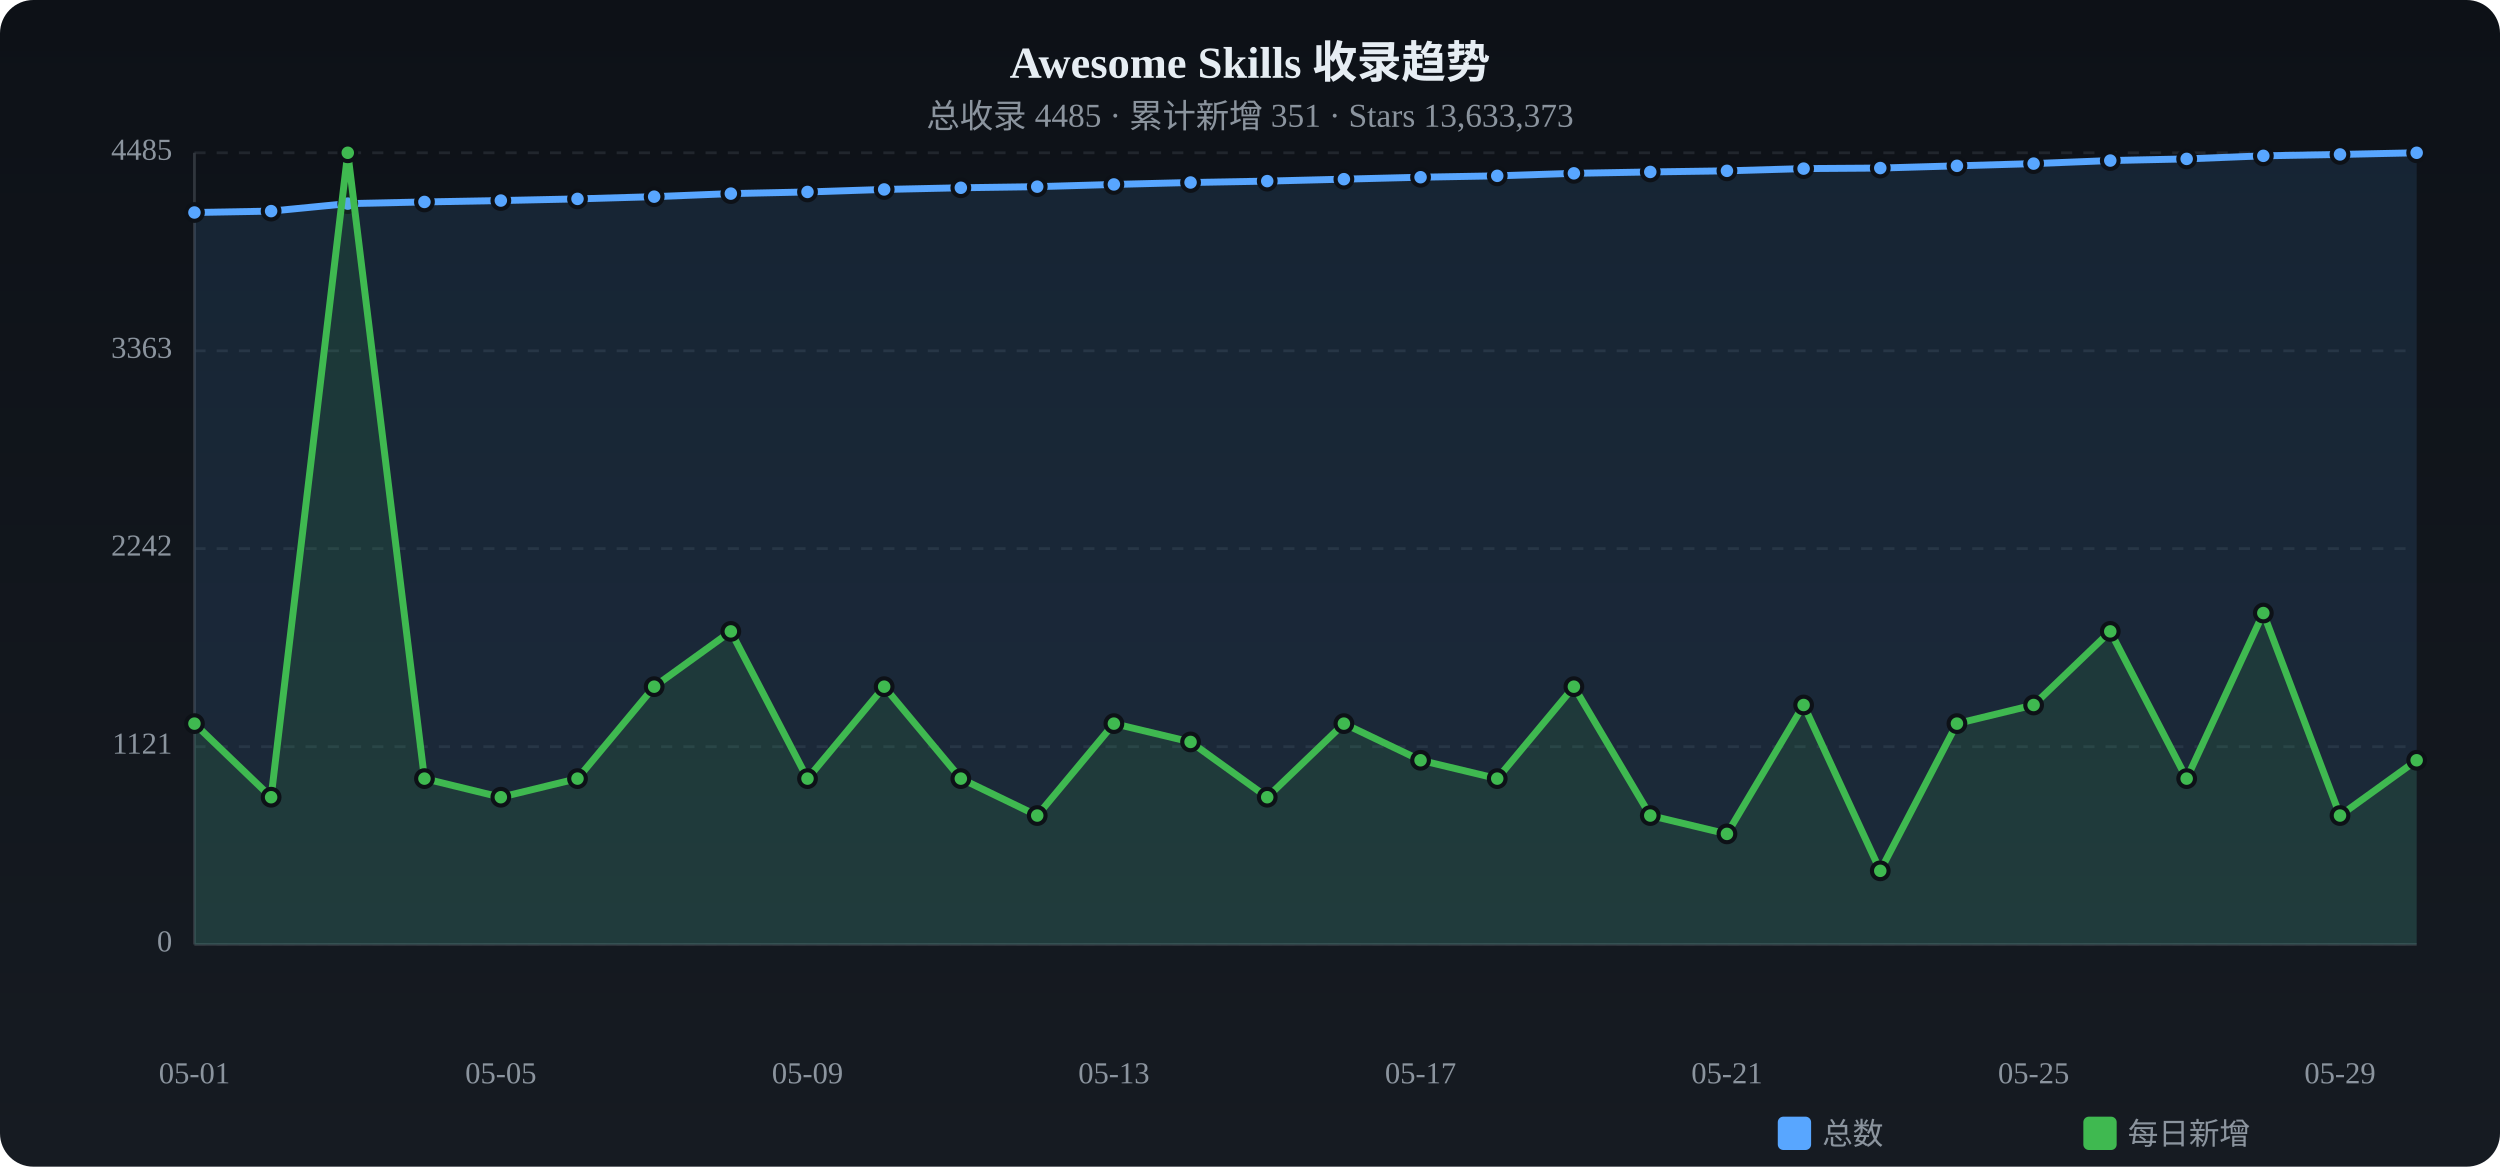
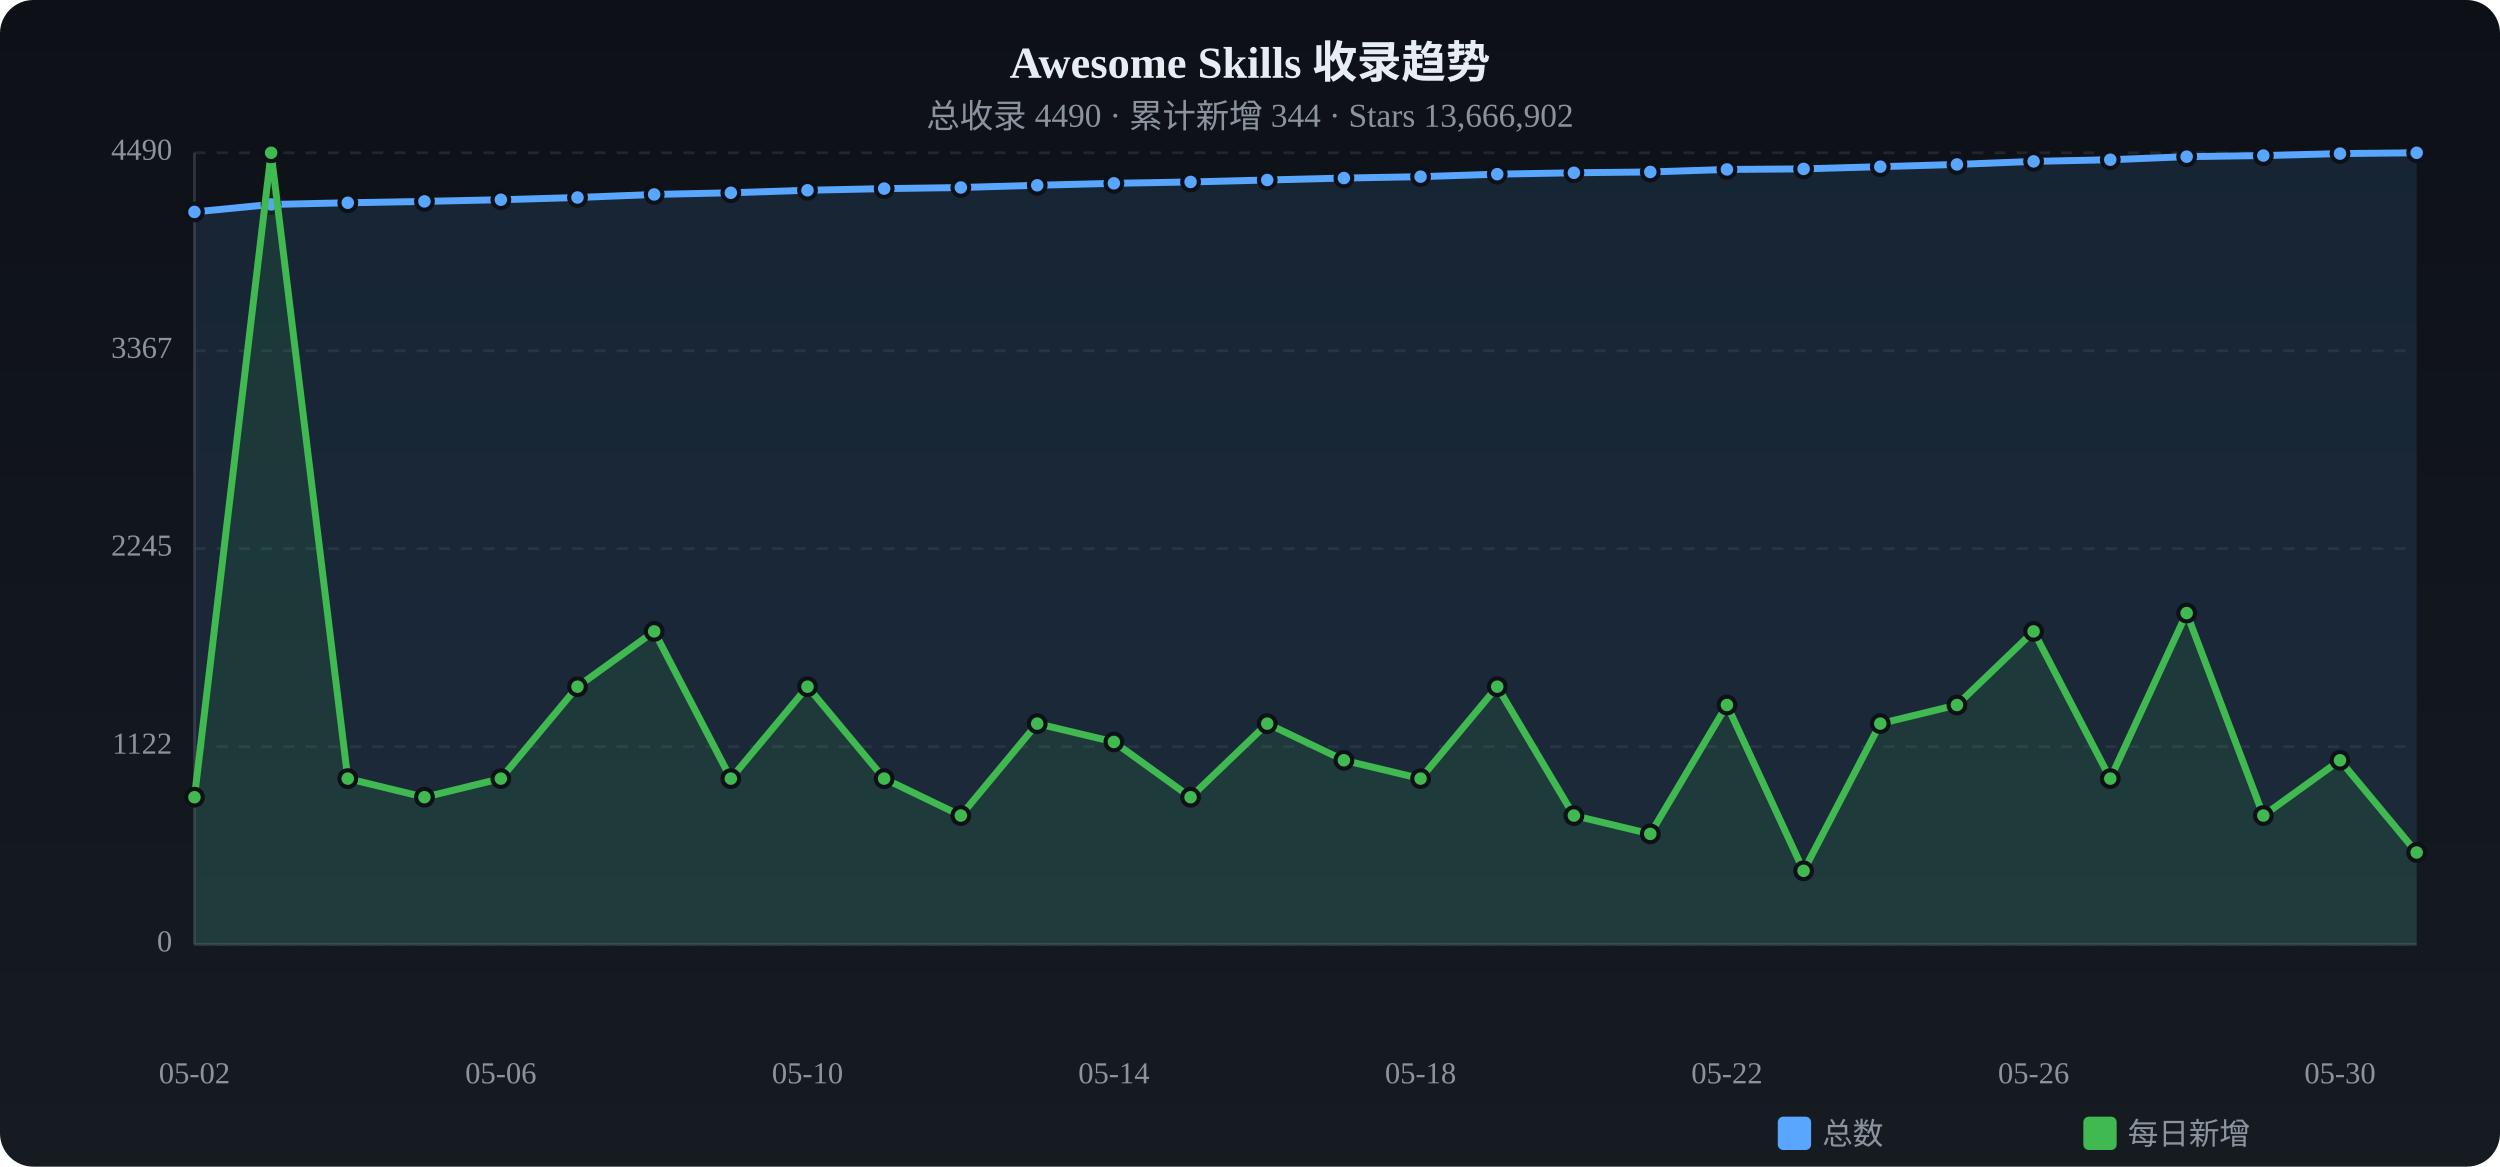
<svg xmlns="http://www.w3.org/2000/svg" viewBox="0 0 900 420" width="900" height="420">
  <defs>
    <linearGradient id="tbg" x1="0%" y1="0%" x2="0%" y2="100%">
      <stop offset="0%" stop-color="#0d1117" />
      <stop offset="100%" stop-color="#161b22" />
    </linearGradient>
  </defs>
  <rect width="900" height="420" rx="12" fill="url(#tbg)" />
  <text x="450.0" y="28" text-anchor="middle" fill="#e6edf3" font-size="16" font-weight="bold">Awesome Skills 收录趋势</text>
-   <text x="450.0" y="46" text-anchor="middle" fill="#8b949e" font-size="12">总收录 4485 · 累计新增 351 · Stars 13,633,373</text>
+   <text x="450.0" y="46" text-anchor="middle" fill="#8b949e" font-size="12">总收录 4490 · 累计新增 344 · Stars 13,666,902</text>
  <text x="62" y="340.0" text-anchor="end" fill="#8b949e" font-size="11" dominant-baseline="middle">0</text>
  <line x1="70" y1="340.0" x2="870" y2="340.0" stroke="#21262d" stroke-dasharray="4 4" />
-   <text x="62" y="268.8" text-anchor="end" fill="#8b949e" font-size="11" dominant-baseline="middle">1121</text>
+   <text x="62" y="268.8" text-anchor="end" fill="#8b949e" font-size="11" dominant-baseline="middle">1122</text>
  <line x1="70" y1="268.8" x2="870" y2="268.8" stroke="#21262d" stroke-dasharray="4 4" />
-   <text x="62" y="197.5" text-anchor="end" fill="#8b949e" font-size="11" dominant-baseline="middle">2242</text>
+   <text x="62" y="197.5" text-anchor="end" fill="#8b949e" font-size="11" dominant-baseline="middle">2245</text>
  <line x1="70" y1="197.5" x2="870" y2="197.5" stroke="#21262d" stroke-dasharray="4 4" />
-   <text x="62" y="126.3" text-anchor="end" fill="#8b949e" font-size="11" dominant-baseline="middle">3363</text>
+   <text x="62" y="126.3" text-anchor="end" fill="#8b949e" font-size="11" dominant-baseline="middle">3367</text>
  <line x1="70" y1="126.3" x2="870" y2="126.3" stroke="#21262d" stroke-dasharray="4 4" />
-   <text x="62" y="55.0" text-anchor="end" fill="#8b949e" font-size="11" dominant-baseline="middle">4485</text>
+   <text x="62" y="55.0" text-anchor="end" fill="#8b949e" font-size="11" dominant-baseline="middle">4490</text>
  <line x1="70" y1="55.0" x2="870" y2="55.0" stroke="#21262d" stroke-dasharray="4 4" />
  <line x1="70" y1="55" x2="70" y2="340" stroke="#30363d" />
  <line x1="70" y1="340" x2="870" y2="340" stroke="#30363d" />
-   <path d="M70.0,76.5 L97.6,76.0 L125.2,73.3 L152.8,72.7 L180.3,72.2 L207.9,71.6 L235.5,70.8 L263.1,69.7 L290.7,69.1 L318.3,68.2 L345.9,67.6 L373.4,67.2 L401.0,66.4 L428.6,65.7 L456.2,65.2 L483.8,64.5 L511.4,63.8 L539.0,63.3 L566.6,62.4 L594.1,61.9 L621.7,61.5 L649.3,60.7 L676.9,60.5 L704.5,59.7 L732.1,58.9 L759.7,57.8 L787.2,57.2 L814.8,56.1 L842.4,55.6 L870.0,55.0 L870.0,340 L70.0,340 Z" fill="#58a6ff" opacity="0.12" />
-   <polyline points="70.0,76.5 97.6,76.0 125.2,73.3 152.8,72.7 180.3,72.2 207.9,71.6 235.5,70.8 263.1,69.7 290.7,69.1 318.3,68.2 345.9,67.6 373.4,67.2 401.0,66.4 428.6,65.7 456.2,65.2 483.8,64.5 511.4,63.8 539.0,63.3 566.6,62.4 594.1,61.9 621.7,61.5 649.3,60.7 676.9,60.5 704.5,59.7 732.1,58.9 759.7,57.8 787.2,57.2 814.8,56.1 842.4,55.6 870.0,55.0" fill="none" stroke="#58a6ff" stroke-width="2.5" stroke-linecap="round" stroke-linejoin="round" />
-   <circle cx="70.0" cy="76.5" r="3" fill="#58a6ff" stroke="#0d1117" stroke-width="1.5" />
-   <circle cx="97.6" cy="76.0" r="3" fill="#58a6ff" stroke="#0d1117" stroke-width="1.5" />
-   <circle cx="125.2" cy="73.3" r="3" fill="#58a6ff" stroke="#0d1117" stroke-width="1.5" />
-   <circle cx="152.8" cy="72.7" r="3" fill="#58a6ff" stroke="#0d1117" stroke-width="1.5" />
-   <circle cx="180.3" cy="72.2" r="3" fill="#58a6ff" stroke="#0d1117" stroke-width="1.5" />
-   <circle cx="207.9" cy="71.6" r="3" fill="#58a6ff" stroke="#0d1117" stroke-width="1.5" />
-   <circle cx="235.5" cy="70.8" r="3" fill="#58a6ff" stroke="#0d1117" stroke-width="1.5" />
-   <circle cx="263.1" cy="69.7" r="3" fill="#58a6ff" stroke="#0d1117" stroke-width="1.5" />
-   <circle cx="290.7" cy="69.1" r="3" fill="#58a6ff" stroke="#0d1117" stroke-width="1.5" />
-   <circle cx="318.3" cy="68.2" r="3" fill="#58a6ff" stroke="#0d1117" stroke-width="1.5" />
-   <circle cx="345.9" cy="67.6" r="3" fill="#58a6ff" stroke="#0d1117" stroke-width="1.5" />
-   <circle cx="373.4" cy="67.2" r="3" fill="#58a6ff" stroke="#0d1117" stroke-width="1.5" />
-   <circle cx="401.0" cy="66.4" r="3" fill="#58a6ff" stroke="#0d1117" stroke-width="1.5" />
-   <circle cx="428.6" cy="65.7" r="3" fill="#58a6ff" stroke="#0d1117" stroke-width="1.5" />
-   <circle cx="456.2" cy="65.2" r="3" fill="#58a6ff" stroke="#0d1117" stroke-width="1.5" />
-   <circle cx="483.8" cy="64.5" r="3" fill="#58a6ff" stroke="#0d1117" stroke-width="1.5" />
-   <circle cx="511.4" cy="63.8" r="3" fill="#58a6ff" stroke="#0d1117" stroke-width="1.5" />
-   <circle cx="539.0" cy="63.3" r="3" fill="#58a6ff" stroke="#0d1117" stroke-width="1.5" />
-   <circle cx="566.6" cy="62.4" r="3" fill="#58a6ff" stroke="#0d1117" stroke-width="1.5" />
+   <path d="M70.0,76.3 L97.6,73.6 L125.2,73.0 L152.8,72.5 L180.3,71.9 L207.9,71.1 L235.5,70.0 L263.1,69.4 L290.7,68.5 L318.3,67.9 L345.9,67.5 L373.4,66.7 L401.0,66.0 L428.6,65.5 L456.2,64.8 L483.8,64.1 L511.4,63.6 L539.0,62.7 L566.6,62.2 L594.1,61.9 L621.7,61.0 L649.3,60.8 L676.9,60.0 L704.5,59.2 L732.1,58.1 L759.7,57.5 L787.2,56.4 L814.8,56.0 L842.4,55.3 L870.0,55.0 L870.0,340 L70.0,340 Z" fill="#58a6ff" opacity="0.12" />
+   <polyline points="70.0,76.3 97.6,73.6 125.2,73.0 152.8,72.5 180.3,71.9 207.9,71.1 235.5,70.0 263.1,69.4 290.7,68.5 318.3,67.9 345.9,67.5 373.4,66.7 401.0,66.0 428.6,65.5 456.2,64.8 483.8,64.1 511.4,63.6 539.0,62.7 566.6,62.2 594.1,61.9 621.7,61.0 649.3,60.8 676.9,60.0 704.5,59.2 732.1,58.1 759.7,57.5 787.2,56.4 814.8,56.0 842.4,55.3 870.0,55.0" fill="none" stroke="#58a6ff" stroke-width="2.5" stroke-linecap="round" stroke-linejoin="round" />
+   <circle cx="70.0" cy="76.3" r="3" fill="#58a6ff" stroke="#0d1117" stroke-width="1.5" />
+   <circle cx="97.6" cy="73.6" r="3" fill="#58a6ff" stroke="#0d1117" stroke-width="1.5" />
+   <circle cx="125.2" cy="73.0" r="3" fill="#58a6ff" stroke="#0d1117" stroke-width="1.5" />
+   <circle cx="152.8" cy="72.5" r="3" fill="#58a6ff" stroke="#0d1117" stroke-width="1.5" />
+   <circle cx="180.3" cy="71.9" r="3" fill="#58a6ff" stroke="#0d1117" stroke-width="1.5" />
+   <circle cx="207.9" cy="71.1" r="3" fill="#58a6ff" stroke="#0d1117" stroke-width="1.5" />
+   <circle cx="235.5" cy="70.0" r="3" fill="#58a6ff" stroke="#0d1117" stroke-width="1.5" />
+   <circle cx="263.1" cy="69.4" r="3" fill="#58a6ff" stroke="#0d1117" stroke-width="1.5" />
+   <circle cx="290.7" cy="68.5" r="3" fill="#58a6ff" stroke="#0d1117" stroke-width="1.5" />
+   <circle cx="318.3" cy="67.9" r="3" fill="#58a6ff" stroke="#0d1117" stroke-width="1.5" />
+   <circle cx="345.9" cy="67.5" r="3" fill="#58a6ff" stroke="#0d1117" stroke-width="1.5" />
+   <circle cx="373.4" cy="66.7" r="3" fill="#58a6ff" stroke="#0d1117" stroke-width="1.5" />
+   <circle cx="401.0" cy="66.0" r="3" fill="#58a6ff" stroke="#0d1117" stroke-width="1.5" />
+   <circle cx="428.6" cy="65.5" r="3" fill="#58a6ff" stroke="#0d1117" stroke-width="1.5" />
+   <circle cx="456.2" cy="64.8" r="3" fill="#58a6ff" stroke="#0d1117" stroke-width="1.5" />
+   <circle cx="483.8" cy="64.1" r="3" fill="#58a6ff" stroke="#0d1117" stroke-width="1.5" />
+   <circle cx="511.4" cy="63.6" r="3" fill="#58a6ff" stroke="#0d1117" stroke-width="1.5" />
+   <circle cx="539.0" cy="62.7" r="3" fill="#58a6ff" stroke="#0d1117" stroke-width="1.5" />
+   <circle cx="566.6" cy="62.2" r="3" fill="#58a6ff" stroke="#0d1117" stroke-width="1.5" />
  <circle cx="594.1" cy="61.9" r="3" fill="#58a6ff" stroke="#0d1117" stroke-width="1.5" />
-   <circle cx="621.7" cy="61.5" r="3" fill="#58a6ff" stroke="#0d1117" stroke-width="1.5" />
-   <circle cx="649.3" cy="60.7" r="3" fill="#58a6ff" stroke="#0d1117" stroke-width="1.5" />
-   <circle cx="676.9" cy="60.5" r="3" fill="#58a6ff" stroke="#0d1117" stroke-width="1.5" />
-   <circle cx="704.5" cy="59.7" r="3" fill="#58a6ff" stroke="#0d1117" stroke-width="1.5" />
-   <circle cx="732.1" cy="58.9" r="3" fill="#58a6ff" stroke="#0d1117" stroke-width="1.5" />
-   <circle cx="759.7" cy="57.8" r="3" fill="#58a6ff" stroke="#0d1117" stroke-width="1.5" />
-   <circle cx="787.2" cy="57.2" r="3" fill="#58a6ff" stroke="#0d1117" stroke-width="1.5" />
-   <circle cx="814.8" cy="56.1" r="3" fill="#58a6ff" stroke="#0d1117" stroke-width="1.5" />
-   <circle cx="842.4" cy="55.6" r="3" fill="#58a6ff" stroke="#0d1117" stroke-width="1.5" />
+   <circle cx="621.7" cy="61.0" r="3" fill="#58a6ff" stroke="#0d1117" stroke-width="1.5" />
+   <circle cx="649.3" cy="60.8" r="3" fill="#58a6ff" stroke="#0d1117" stroke-width="1.5" />
+   <circle cx="676.9" cy="60.0" r="3" fill="#58a6ff" stroke="#0d1117" stroke-width="1.5" />
+   <circle cx="704.5" cy="59.2" r="3" fill="#58a6ff" stroke="#0d1117" stroke-width="1.5" />
+   <circle cx="732.1" cy="58.1" r="3" fill="#58a6ff" stroke="#0d1117" stroke-width="1.5" />
+   <circle cx="759.7" cy="57.5" r="3" fill="#58a6ff" stroke="#0d1117" stroke-width="1.5" />
+   <circle cx="787.2" cy="56.4" r="3" fill="#58a6ff" stroke="#0d1117" stroke-width="1.5" />
+   <circle cx="814.8" cy="56.0" r="3" fill="#58a6ff" stroke="#0d1117" stroke-width="1.5" />
+   <circle cx="842.4" cy="55.3" r="3" fill="#58a6ff" stroke="#0d1117" stroke-width="1.5" />
  <circle cx="870.0" cy="55.0" r="3" fill="#58a6ff" stroke="#0d1117" stroke-width="1.5" />
-   <path d="M70.0,260.5 L97.6,287.0 L125.2,55.0 L152.8,280.3 L180.3,287.0 L207.9,280.3 L235.5,247.2 L263.1,227.3 L290.7,280.3 L318.3,247.2 L345.9,280.3 L373.4,293.6 L401.0,260.5 L428.6,267.1 L456.2,287.0 L483.8,260.5 L511.4,273.7 L539.0,280.3 L566.6,247.2 L594.1,293.6 L621.7,300.2 L649.3,253.8 L676.9,313.5 L704.5,260.5 L732.1,253.8 L759.7,227.3 L787.2,280.3 L814.8,220.7 L842.4,293.6 L870.0,273.7 L870.0,340 L70.0,340 Z" fill="#3fb950" opacity="0.12" />
-   <polyline points="70.0,260.5 97.6,287.0 125.2,55.0 152.8,280.3 180.3,287.0 207.9,280.3 235.5,247.2 263.1,227.3 290.7,280.3 318.3,247.2 345.9,280.3 373.4,293.6 401.0,260.5 428.6,267.1 456.2,287.0 483.8,260.5 511.4,273.7 539.0,280.3 566.6,247.2 594.1,293.6 621.7,300.2 649.3,253.8 676.9,313.5 704.5,260.5 732.1,253.8 759.7,227.3 787.2,280.3 814.8,220.7 842.4,293.6 870.0,273.7" fill="none" stroke="#3fb950" stroke-width="2.5" stroke-linecap="round" stroke-linejoin="round" />
-   <circle cx="70.0" cy="260.5" r="3" fill="#3fb950" stroke="#0d1117" stroke-width="1.5" />
-   <circle cx="97.6" cy="287.0" r="3" fill="#3fb950" stroke="#0d1117" stroke-width="1.5" />
-   <circle cx="125.2" cy="55.0" r="3" fill="#3fb950" stroke="#0d1117" stroke-width="1.5" />
-   <circle cx="152.8" cy="280.3" r="3" fill="#3fb950" stroke="#0d1117" stroke-width="1.5" />
-   <circle cx="180.3" cy="287.0" r="3" fill="#3fb950" stroke="#0d1117" stroke-width="1.5" />
-   <circle cx="207.9" cy="280.3" r="3" fill="#3fb950" stroke="#0d1117" stroke-width="1.5" />
-   <circle cx="235.5" cy="247.2" r="3" fill="#3fb950" stroke="#0d1117" stroke-width="1.5" />
-   <circle cx="263.1" cy="227.3" r="3" fill="#3fb950" stroke="#0d1117" stroke-width="1.5" />
-   <circle cx="290.7" cy="280.3" r="3" fill="#3fb950" stroke="#0d1117" stroke-width="1.5" />
-   <circle cx="318.3" cy="247.2" r="3" fill="#3fb950" stroke="#0d1117" stroke-width="1.5" />
-   <circle cx="345.9" cy="280.3" r="3" fill="#3fb950" stroke="#0d1117" stroke-width="1.5" />
-   <circle cx="373.4" cy="293.6" r="3" fill="#3fb950" stroke="#0d1117" stroke-width="1.5" />
-   <circle cx="401.0" cy="260.5" r="3" fill="#3fb950" stroke="#0d1117" stroke-width="1.5" />
-   <circle cx="428.6" cy="267.1" r="3" fill="#3fb950" stroke="#0d1117" stroke-width="1.5" />
-   <circle cx="456.2" cy="287.0" r="3" fill="#3fb950" stroke="#0d1117" stroke-width="1.5" />
-   <circle cx="483.8" cy="260.5" r="3" fill="#3fb950" stroke="#0d1117" stroke-width="1.5" />
-   <circle cx="511.4" cy="273.7" r="3" fill="#3fb950" stroke="#0d1117" stroke-width="1.5" />
-   <circle cx="539.0" cy="280.3" r="3" fill="#3fb950" stroke="#0d1117" stroke-width="1.5" />
-   <circle cx="566.6" cy="247.2" r="3" fill="#3fb950" stroke="#0d1117" stroke-width="1.5" />
-   <circle cx="594.1" cy="293.6" r="3" fill="#3fb950" stroke="#0d1117" stroke-width="1.5" />
-   <circle cx="621.7" cy="300.2" r="3" fill="#3fb950" stroke="#0d1117" stroke-width="1.5" />
-   <circle cx="649.3" cy="253.8" r="3" fill="#3fb950" stroke="#0d1117" stroke-width="1.5" />
-   <circle cx="676.9" cy="313.5" r="3" fill="#3fb950" stroke="#0d1117" stroke-width="1.5" />
-   <circle cx="704.5" cy="260.5" r="3" fill="#3fb950" stroke="#0d1117" stroke-width="1.5" />
-   <circle cx="732.1" cy="253.8" r="3" fill="#3fb950" stroke="#0d1117" stroke-width="1.5" />
-   <circle cx="759.7" cy="227.3" r="3" fill="#3fb950" stroke="#0d1117" stroke-width="1.5" />
-   <circle cx="787.2" cy="280.3" r="3" fill="#3fb950" stroke="#0d1117" stroke-width="1.5" />
-   <circle cx="814.8" cy="220.7" r="3" fill="#3fb950" stroke="#0d1117" stroke-width="1.5" />
-   <circle cx="842.4" cy="293.6" r="3" fill="#3fb950" stroke="#0d1117" stroke-width="1.5" />
-   <circle cx="870.0" cy="273.7" r="3" fill="#3fb950" stroke="#0d1117" stroke-width="1.5" />
-   <text x="70.0" y="390" text-anchor="middle" fill="#8b949e" font-size="11">05-01</text>
-   <text x="180.3" y="390" text-anchor="middle" fill="#8b949e" font-size="11">05-05</text>
-   <text x="290.7" y="390" text-anchor="middle" fill="#8b949e" font-size="11">05-09</text>
-   <text x="401.0" y="390" text-anchor="middle" fill="#8b949e" font-size="11">05-13</text>
-   <text x="511.4" y="390" text-anchor="middle" fill="#8b949e" font-size="11">05-17</text>
-   <text x="621.7" y="390" text-anchor="middle" fill="#8b949e" font-size="11">05-21</text>
-   <text x="732.1" y="390" text-anchor="middle" fill="#8b949e" font-size="11">05-25</text>
-   <text x="842.4" y="390" text-anchor="middle" fill="#8b949e" font-size="11">05-29</text>
+   <path d="M70.0,287.0 L97.6,55.0 L125.2,280.3 L152.8,287.0 L180.3,280.3 L207.9,247.2 L235.5,227.3 L263.1,280.3 L290.7,247.2 L318.3,280.3 L345.9,293.6 L373.4,260.5 L401.0,267.1 L428.6,287.0 L456.2,260.5 L483.8,273.7 L511.4,280.3 L539.0,247.2 L566.6,293.6 L594.1,300.2 L621.7,253.8 L649.3,313.5 L676.9,260.5 L704.5,253.8 L732.1,227.3 L759.7,280.3 L787.2,220.7 L814.8,293.6 L842.4,273.7 L870.0,306.9 L870.0,340 L70.0,340 Z" fill="#3fb950" opacity="0.12" />
+   <polyline points="70.0,287.0 97.6,55.0 125.2,280.3 152.8,287.0 180.3,280.3 207.9,247.2 235.5,227.3 263.1,280.3 290.7,247.2 318.3,280.3 345.9,293.6 373.4,260.5 401.0,267.1 428.6,287.0 456.2,260.5 483.8,273.7 511.4,280.3 539.0,247.2 566.6,293.6 594.1,300.2 621.7,253.8 649.3,313.5 676.9,260.5 704.5,253.8 732.1,227.3 759.7,280.3 787.2,220.7 814.8,293.6 842.4,273.7 870.0,306.9" fill="none" stroke="#3fb950" stroke-width="2.5" stroke-linecap="round" stroke-linejoin="round" />
+   <circle cx="70.0" cy="287.0" r="3" fill="#3fb950" stroke="#0d1117" stroke-width="1.5" />
+   <circle cx="97.6" cy="55.0" r="3" fill="#3fb950" stroke="#0d1117" stroke-width="1.5" />
+   <circle cx="125.2" cy="280.3" r="3" fill="#3fb950" stroke="#0d1117" stroke-width="1.5" />
+   <circle cx="152.8" cy="287.0" r="3" fill="#3fb950" stroke="#0d1117" stroke-width="1.5" />
+   <circle cx="180.3" cy="280.3" r="3" fill="#3fb950" stroke="#0d1117" stroke-width="1.5" />
+   <circle cx="207.9" cy="247.2" r="3" fill="#3fb950" stroke="#0d1117" stroke-width="1.5" />
+   <circle cx="235.5" cy="227.3" r="3" fill="#3fb950" stroke="#0d1117" stroke-width="1.5" />
+   <circle cx="263.1" cy="280.3" r="3" fill="#3fb950" stroke="#0d1117" stroke-width="1.5" />
+   <circle cx="290.7" cy="247.2" r="3" fill="#3fb950" stroke="#0d1117" stroke-width="1.5" />
+   <circle cx="318.3" cy="280.3" r="3" fill="#3fb950" stroke="#0d1117" stroke-width="1.5" />
+   <circle cx="345.9" cy="293.6" r="3" fill="#3fb950" stroke="#0d1117" stroke-width="1.5" />
+   <circle cx="373.4" cy="260.5" r="3" fill="#3fb950" stroke="#0d1117" stroke-width="1.5" />
+   <circle cx="401.0" cy="267.1" r="3" fill="#3fb950" stroke="#0d1117" stroke-width="1.5" />
+   <circle cx="428.6" cy="287.0" r="3" fill="#3fb950" stroke="#0d1117" stroke-width="1.5" />
+   <circle cx="456.2" cy="260.5" r="3" fill="#3fb950" stroke="#0d1117" stroke-width="1.5" />
+   <circle cx="483.8" cy="273.7" r="3" fill="#3fb950" stroke="#0d1117" stroke-width="1.5" />
+   <circle cx="511.4" cy="280.3" r="3" fill="#3fb950" stroke="#0d1117" stroke-width="1.5" />
+   <circle cx="539.0" cy="247.2" r="3" fill="#3fb950" stroke="#0d1117" stroke-width="1.5" />
+   <circle cx="566.6" cy="293.6" r="3" fill="#3fb950" stroke="#0d1117" stroke-width="1.5" />
+   <circle cx="594.1" cy="300.2" r="3" fill="#3fb950" stroke="#0d1117" stroke-width="1.5" />
+   <circle cx="621.7" cy="253.8" r="3" fill="#3fb950" stroke="#0d1117" stroke-width="1.5" />
+   <circle cx="649.3" cy="313.5" r="3" fill="#3fb950" stroke="#0d1117" stroke-width="1.5" />
+   <circle cx="676.9" cy="260.5" r="3" fill="#3fb950" stroke="#0d1117" stroke-width="1.5" />
+   <circle cx="704.5" cy="253.8" r="3" fill="#3fb950" stroke="#0d1117" stroke-width="1.5" />
+   <circle cx="732.1" cy="227.3" r="3" fill="#3fb950" stroke="#0d1117" stroke-width="1.5" />
+   <circle cx="759.7" cy="280.3" r="3" fill="#3fb950" stroke="#0d1117" stroke-width="1.5" />
+   <circle cx="787.2" cy="220.7" r="3" fill="#3fb950" stroke="#0d1117" stroke-width="1.5" />
+   <circle cx="814.8" cy="293.6" r="3" fill="#3fb950" stroke="#0d1117" stroke-width="1.5" />
+   <circle cx="842.4" cy="273.7" r="3" fill="#3fb950" stroke="#0d1117" stroke-width="1.5" />
+   <circle cx="870.0" cy="306.9" r="3" fill="#3fb950" stroke="#0d1117" stroke-width="1.5" />
+   <text x="70.0" y="390" text-anchor="middle" fill="#8b949e" font-size="11">05-02</text>
+   <text x="180.3" y="390" text-anchor="middle" fill="#8b949e" font-size="11">05-06</text>
+   <text x="290.7" y="390" text-anchor="middle" fill="#8b949e" font-size="11">05-10</text>
+   <text x="401.0" y="390" text-anchor="middle" fill="#8b949e" font-size="11">05-14</text>
+   <text x="511.4" y="390" text-anchor="middle" fill="#8b949e" font-size="11">05-18</text>
+   <text x="621.7" y="390" text-anchor="middle" fill="#8b949e" font-size="11">05-22</text>
+   <text x="732.1" y="390" text-anchor="middle" fill="#8b949e" font-size="11">05-26</text>
+   <text x="842.4" y="390" text-anchor="middle" fill="#8b949e" font-size="11">05-30</text>
  <rect x="640" y="402" width="12" height="12" rx="2" fill="#58a6ff" />
  <text x="656" y="412" fill="#8b949e" font-size="11">总数</text>
  <rect x="750" y="402" width="12" height="12" rx="2" fill="#3fb950" />
  <text x="766" y="412" fill="#8b949e" font-size="11">每日新增</text>
</svg>
